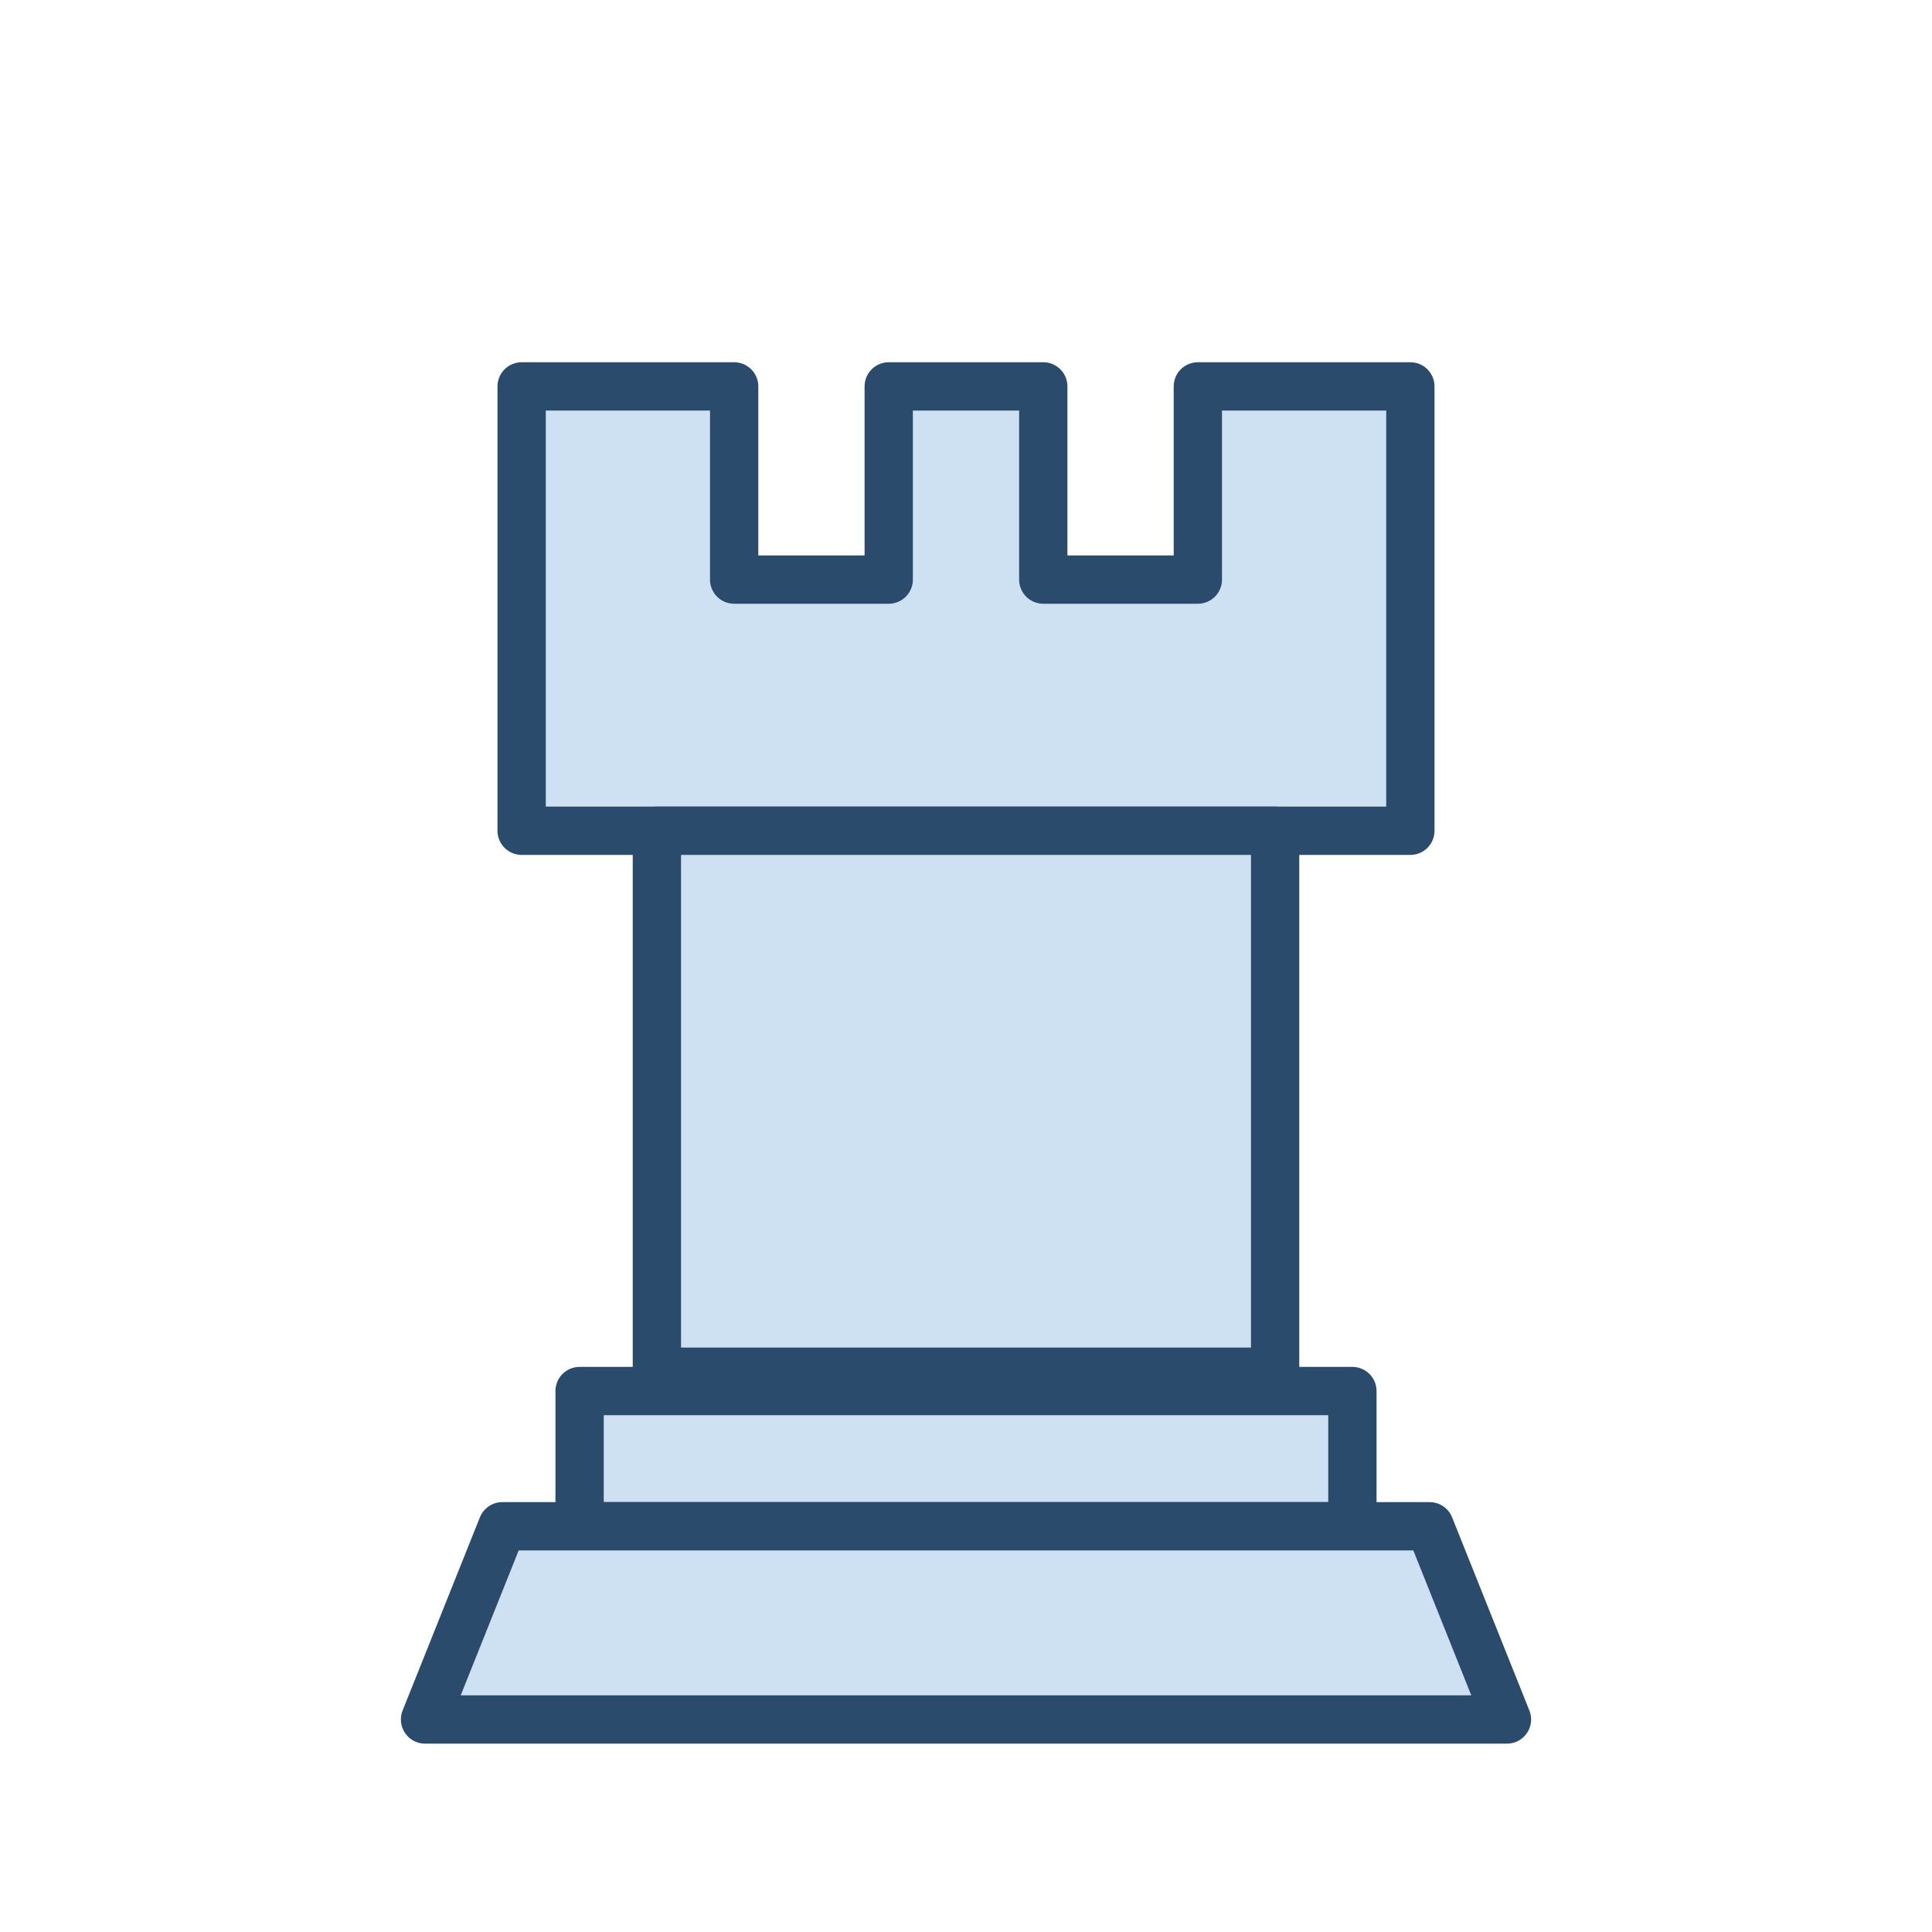
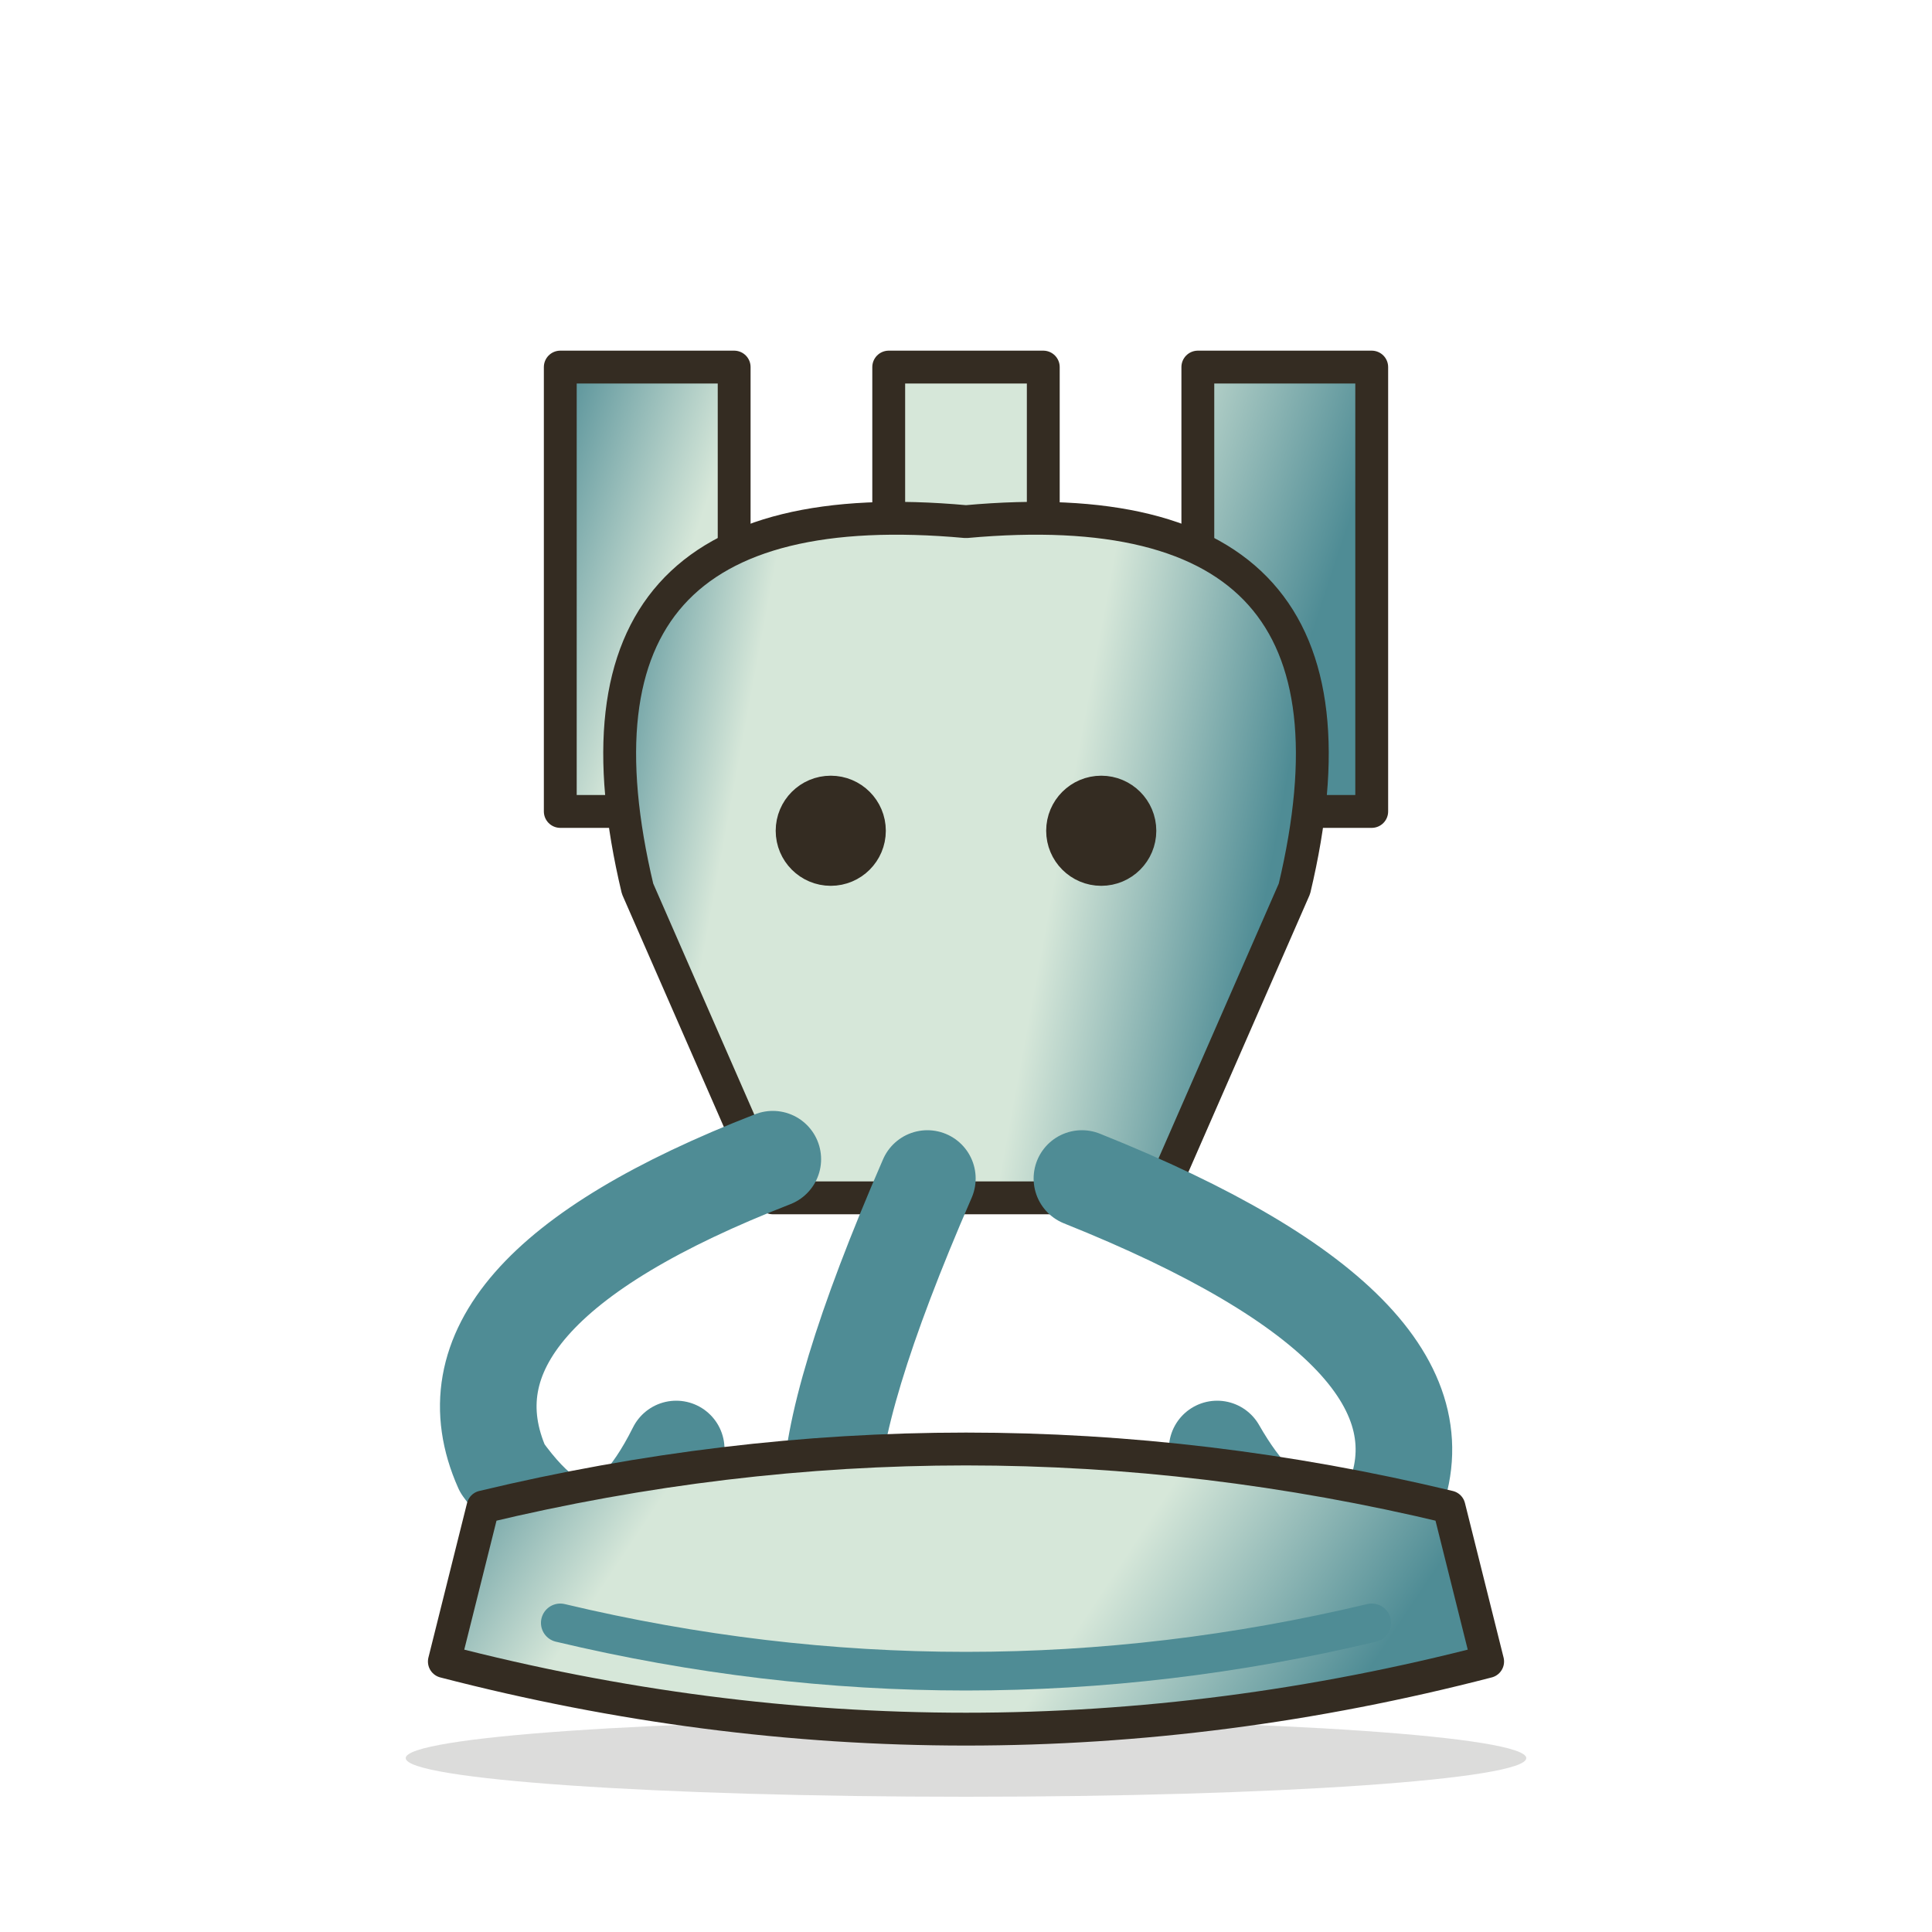
<svg xmlns="http://www.w3.org/2000/svg" viewBox="0 0 100 100">
-   <g fill="#cee1f2" stroke="#2a4b6c" stroke-width="2.5" stroke-linejoin="round" stroke-linecap="round">
-     <path d="M27 20h11v10h8V20h8v10h8V20h11v23H27Z" />
-     <path d="M34 43h32v28H34Z" />
-     <path d="M30 72h40v7H30Z" />
-     <path d="M26 79h48l4 10H22Z" />
+   <defs>
+     <linearGradient id="material" x2="1" y2=".18">
+       <stop stop-color="#4f8c95" />
+       <stop offset=".23" stop-color="#d6e7d9" />
+       <stop offset=".7" stop-color="#d6e7d9" />
+       <stop offset="1" stop-color="#4f8c95" />
+     </linearGradient>
+   </defs>
+   <ellipse cx="50" cy="91" rx="29" ry="2" fill="#14130f" opacity=".15" />
+   <g stroke="#342c22" stroke-width="1.7" stroke-linejoin="round" stroke-linecap="round">
+     <path d="M29 19h9v9h8v-9h8v9h8v-9h9v23H29Z" fill="url(#material)" />
+     <path d="M33 46Q28 25 50 27Q72 25 67 46L60 62H40Z" fill="url(#material)" />
+     <path d="M40 60Q22 67 26 76q5 7 9-1M48 61Q38 84 48 81M56 61q20 8 16 17q-5 4-9-3" fill="none" stroke="#4f8c95" stroke-width="5" />
+     <circle cx="43" cy="43" r="2" fill="#342c22" />
+     <circle cx="57" cy="43" r="2" fill="#342c22" />
+     <path d="M25 78Q50 72 75 78L77 86Q50 93 23 86Z" fill="url(#material)" />
+     <path d="M29 84q21 5 42 0" fill="none" stroke="#4f8c95" stroke-width="2" />
  </g>
</svg>
